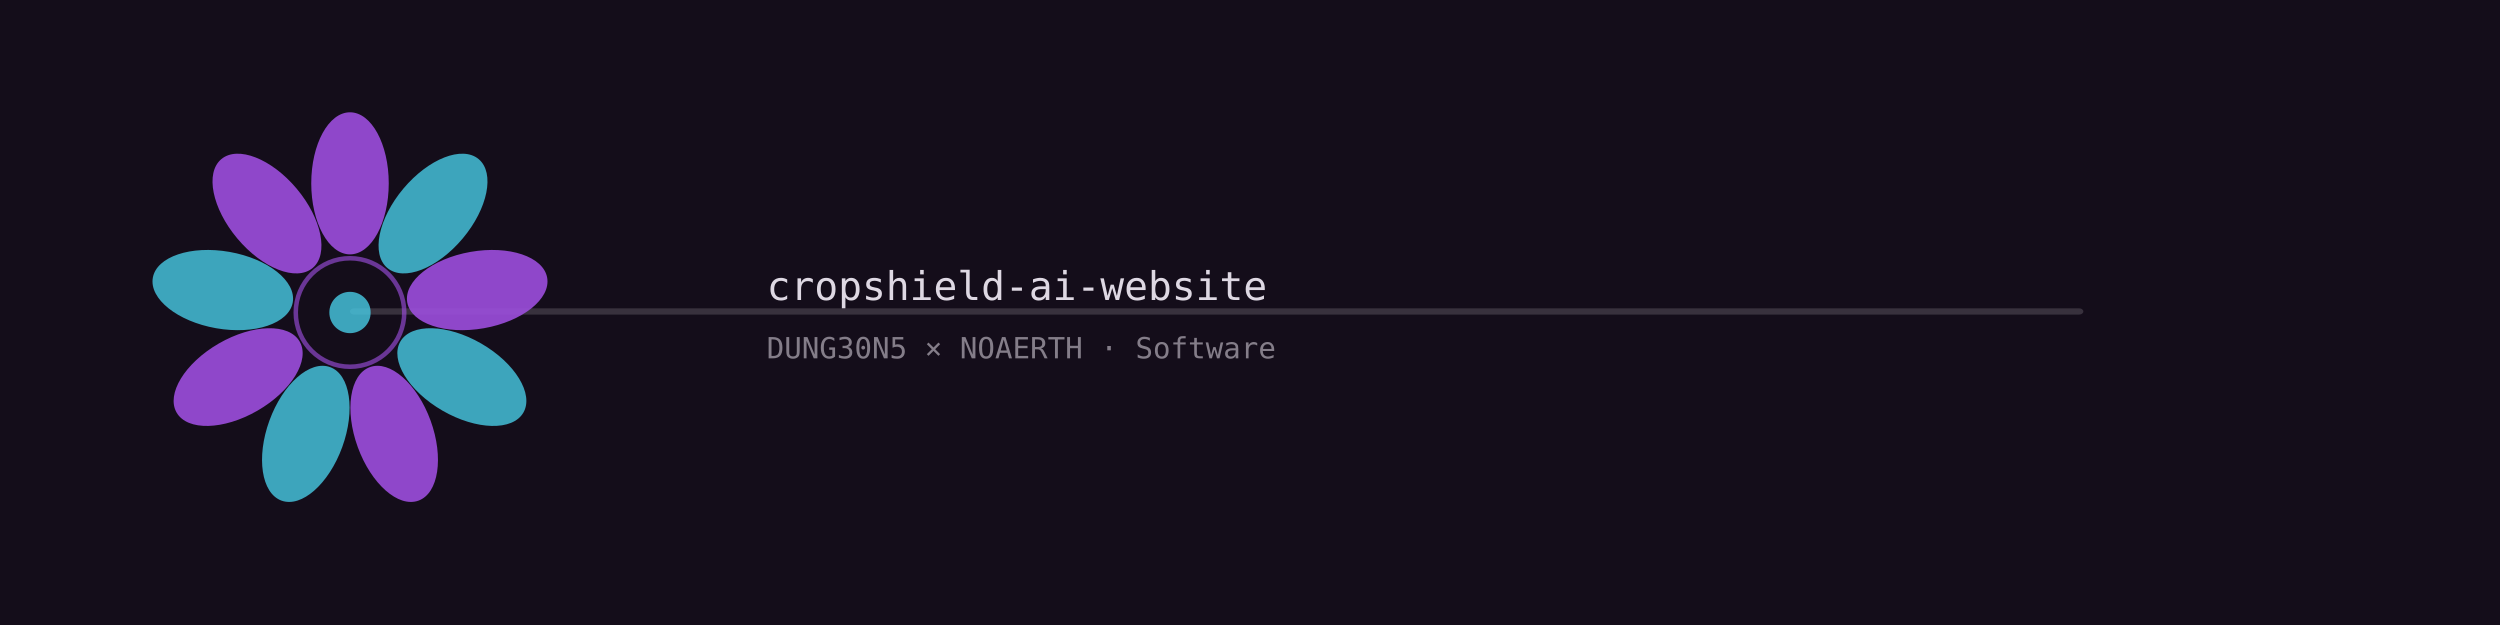
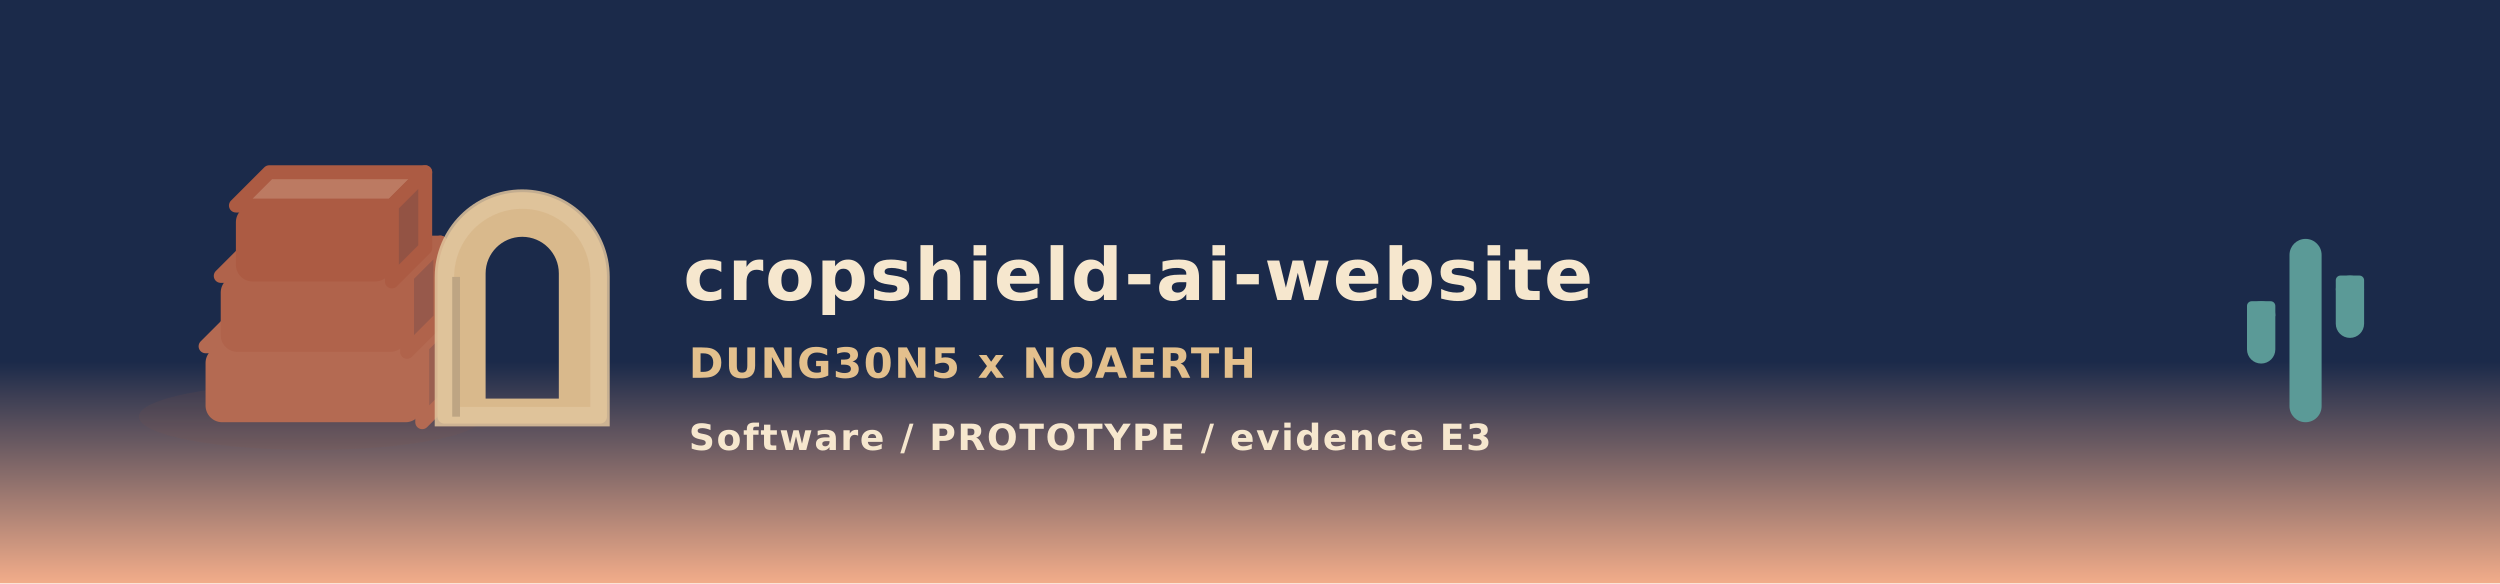
- <svg xmlns="http://www.w3.org/2000/svg" viewBox="0 0 1200 300" width="1200" height="300" role="img" aria-label="cropshield-ai-website identity object">
-   <rect width="1200" height="300" fill="#140d1a" />
-   <defs>
-     <linearGradient id="gft" x1="0" y1="0" x2="1" y2="1">
-       <stop offset="0%" stop-color="#9d4edd" />
-       <stop offset="100%" stop-color="#48cae4" />
-     </linearGradient>
-   </defs>
-   <rect x="168.00" y="148.00" width="832.00" height="3.00" rx="2.00" fill="rgba(244,238,248,0.160)" opacity="1.00" />
-   <g>
-     <ellipse cx="168.00" cy="88.00" rx="18.60" ry="34.10" fill="rgba(157,78,221,0.900)" opacity="1.00" transform="rotate(0.0 168.00 88.00)" />
-     <ellipse cx="207.85" cy="102.51" rx="18.60" ry="34.10" fill="rgba(72,202,228,0.800)" opacity="1.00" transform="rotate(40.0 207.85 102.51)" />
-     <ellipse cx="229.06" cy="139.23" rx="18.60" ry="34.10" fill="rgba(157,78,221,0.900)" opacity="1.00" transform="rotate(80.0 229.06 139.23)" />
-     <ellipse cx="221.69" cy="181.00" rx="18.60" ry="34.10" fill="rgba(72,202,228,0.800)" opacity="1.00" transform="rotate(120.0 221.69 181.00)" />
-     <ellipse cx="189.21" cy="208.26" rx="18.60" ry="34.10" fill="rgba(157,78,221,0.900)" opacity="1.00" transform="rotate(160.0 189.21 208.26)" />
-     <ellipse cx="146.79" cy="208.26" rx="18.60" ry="34.10" fill="rgba(72,202,228,0.800)" opacity="1.00" transform="rotate(200.0 146.79 208.26)" />
-     <ellipse cx="114.31" cy="181.00" rx="18.60" ry="34.10" fill="rgba(157,78,221,0.900)" opacity="1.00" transform="rotate(240.0 114.31 181.00)" />
-     <ellipse cx="106.94" cy="139.23" rx="18.60" ry="34.10" fill="rgba(72,202,228,0.800)" opacity="1.00" transform="rotate(280.0 106.94 139.23)" />
-     <ellipse cx="128.15" cy="102.51" rx="18.60" ry="34.10" fill="rgba(157,78,221,0.900)" opacity="1.00" transform="rotate(320.0 128.15 102.51)" />
-     <circle cx="168.00" cy="150.00" r="26.04" fill="none" stroke="rgba(157,78,221,0.900)" stroke-width="2.17" opacity="0.70" />
-     <circle cx="168.00" cy="150.00" r="9.92" fill="rgba(72,202,228,0.800)" opacity="1.00" />
-   </g>
-   <text x="368" y="144" font-family="ui-monospace,Menlo,monospace" font-size="19" fill="rgba(244,238,248,0.900)">cropshield-ai-website</text>
-   <text x="368" y="172" font-family="ui-monospace,Menlo,monospace" font-size="14" fill="rgba(244,238,248,0.500)">DUNG30N5 × NOAERTH · Software</text>
+ <svg xmlns="http://www.w3.org/2000/svg" width="900" height="210" viewBox="0 0 900 210" role="img" aria-label="cropshield-ai-website - identity object">
+   <linearGradient id="skyf" x1="0" y1="0" x2="0" y2="1">
+     <stop offset="0" stop-color="#1b2a4a" />
+     <stop offset="0.62" stop-color="#1b2a4a" />
+     <stop offset="1" stop-color="#f3ad8a" />
+   </linearGradient>
+   <rect width="900" height="210" fill="url(#skyf)" />
+   <rect x="0" y="352" width="900" height="-142" fill="#e3c08d" />
+   <rect x="0" y="352" width="900" height="3" fill="#e6c596" />
+   <ellipse cx="112" cy="150" rx="62" ry="12" fill="rgba(138,90,68,0.11)" />
+   <path d="M74,124.67 L152,124.67 L164,112.67 L86,112.67 Z" fill="#c3866d" stroke="#b46a52" stroke-width="5" stroke-linejoin="round" />
+   <path d="M152,124.67 L164,112.67 L164,140 L152,152 Z" fill="#9a5f51" stroke="#b46a52" stroke-width="5" stroke-linejoin="round" />
+   <rect x="74" y="124.67" width="78" height="27.33" rx="6" fill="#b46a52" />
+   <path d="M79.46,99.33 L146.54,99.33 L158.54,87.33 L91.46,87.33 Z" fill="#bf8068" stroke="#b0634b" stroke-width="5" stroke-linejoin="round" />
+   <path d="M146.54,99.33 L158.54,87.33 L158.54,114.67 L146.54,126.67 Z" fill="#97594b" stroke="#b0634b" stroke-width="5" stroke-linejoin="round" />
+   <rect x="79.46" y="99.33" width="67.08" height="27.33" rx="6" fill="#b0634b" />
+   <path d="M84.92,74 L141.08,74 L153.08,62 L96.92,62 Z" fill="#bc7a62" stroke="#ac5b43" stroke-width="5" stroke-linejoin="round" />
+   <path d="M141.08,74 L153.08,62 L153.08,89.33 L141.08,101.33 Z" fill="#935344" stroke="#ac5b43" stroke-width="5" stroke-linejoin="round" />
+   <rect x="84.92" y="74" width="56.16" height="27.33" rx="6" fill="#ac5b43" />
+   <path d="M160,150 L160,99.68 A28,28 0 0 1 216,99.68 L216,150 Z M172.32,146 L172.32,98.43 A15.68,15.68 0 0 1 203.68,98.43 L203.68,146 Z" fill="#d9b98c" fill-rule="evenodd" stroke="#d9b98c" stroke-width="5" stroke-linejoin="round" />
+   <path d="M160,150 L160,99.68 A28,28 0 0 1 216,99.68 L216,150 Z" fill="none" stroke="#e0c49c" stroke-width="7" stroke-linecap="round" opacity="0.85" />
+   <rect x="162.8" y="99.68" width="2.8" height="50.32" fill="#bea583" />
+   <text x="246" y="108" font-family="Verdana,DejaVu Sans,sans-serif" font-size="26" font-weight="700" letter-spacing="0.6" fill="#f6e7ce" text-anchor="start">cropshield-ai-website</text>
+   <text x="248" y="136" font-family="Verdana,DejaVu Sans,sans-serif" font-size="15" font-weight="700" letter-spacing="0.6" fill="#e3c08d" text-anchor="start">DUNG30N5 x NOAERTH</text>
+   <text x="248" y="162" font-family="Verdana,DejaVu Sans,sans-serif" font-size="13" font-weight="700" letter-spacing="0.6" fill="#f6e7ce" text-anchor="start">Software  /  PROTOTYPE  /  evidence E3</text>
+   <rect x="824.22" y="86" width="11.56" height="66" rx="5.78" fill="#5b9a97" />
+   <rect x="808.92" y="108.44" width="10.2" height="22.44" rx="5.1" fill="#5b9a97" />
+   <rect x="808.92" y="108.44" width="10.2" height="6.6" rx="1.7" fill="#5b9a97" />
+   <rect x="840.88" y="99.2" width="10.2" height="22.44" rx="5.1" fill="#5b9a97" />
+   <rect x="840.88" y="99.2" width="10.2" height="6.6" rx="1.7" fill="#5b9a97" />
</svg>
